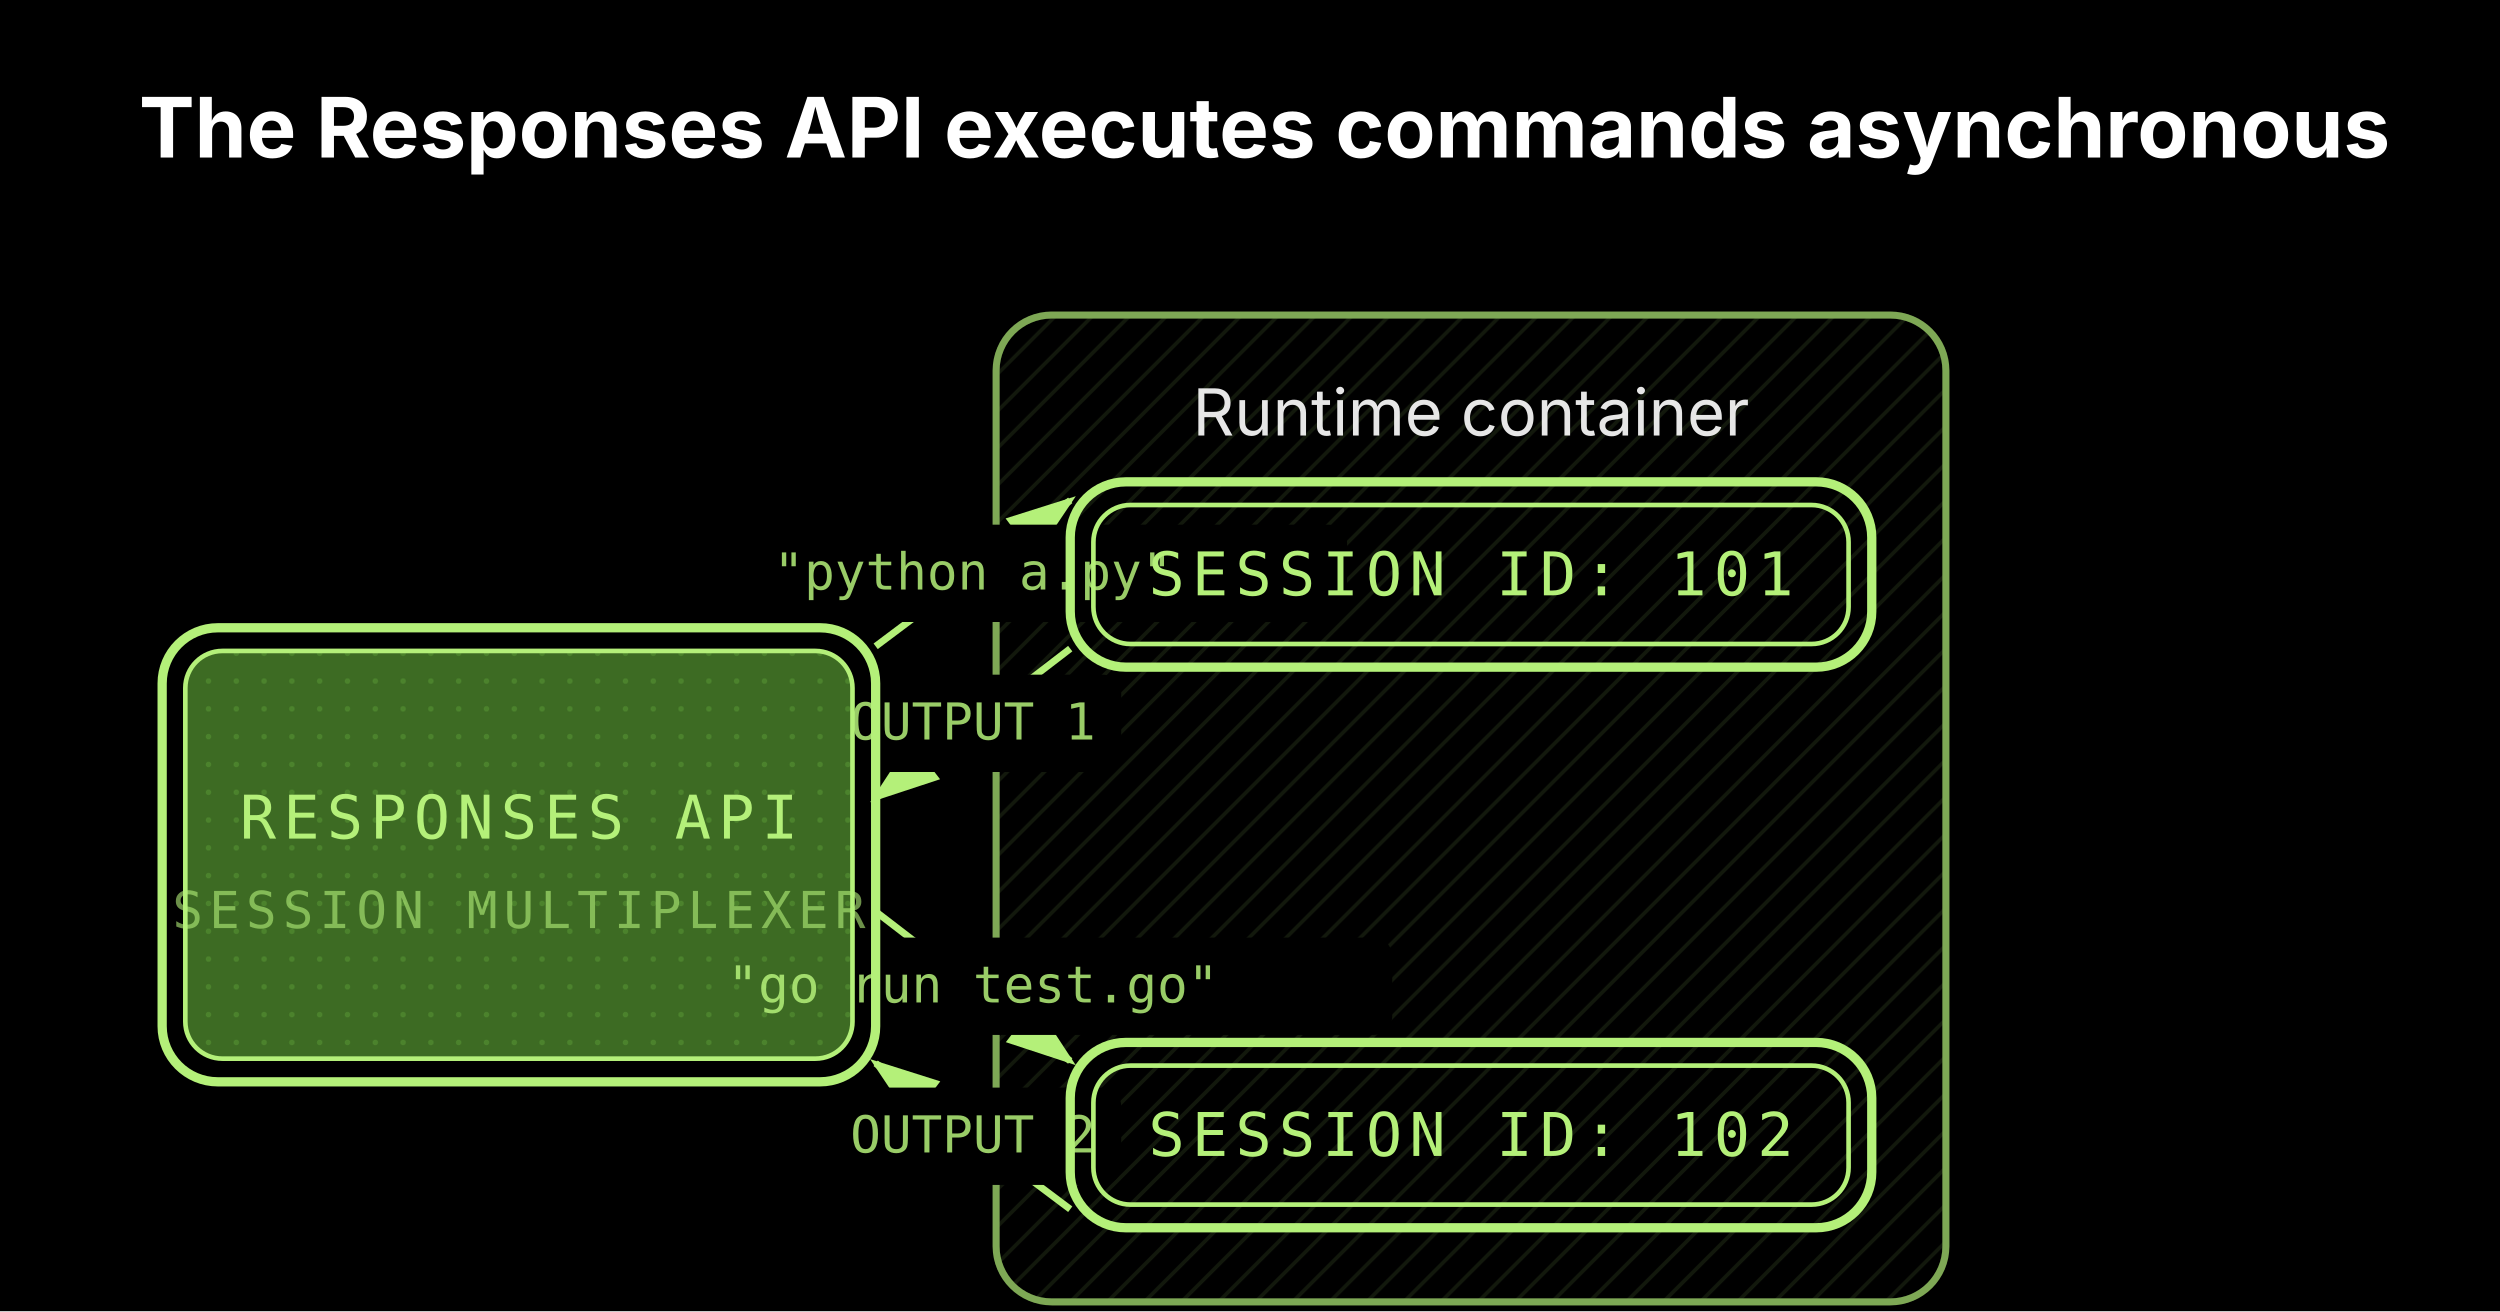
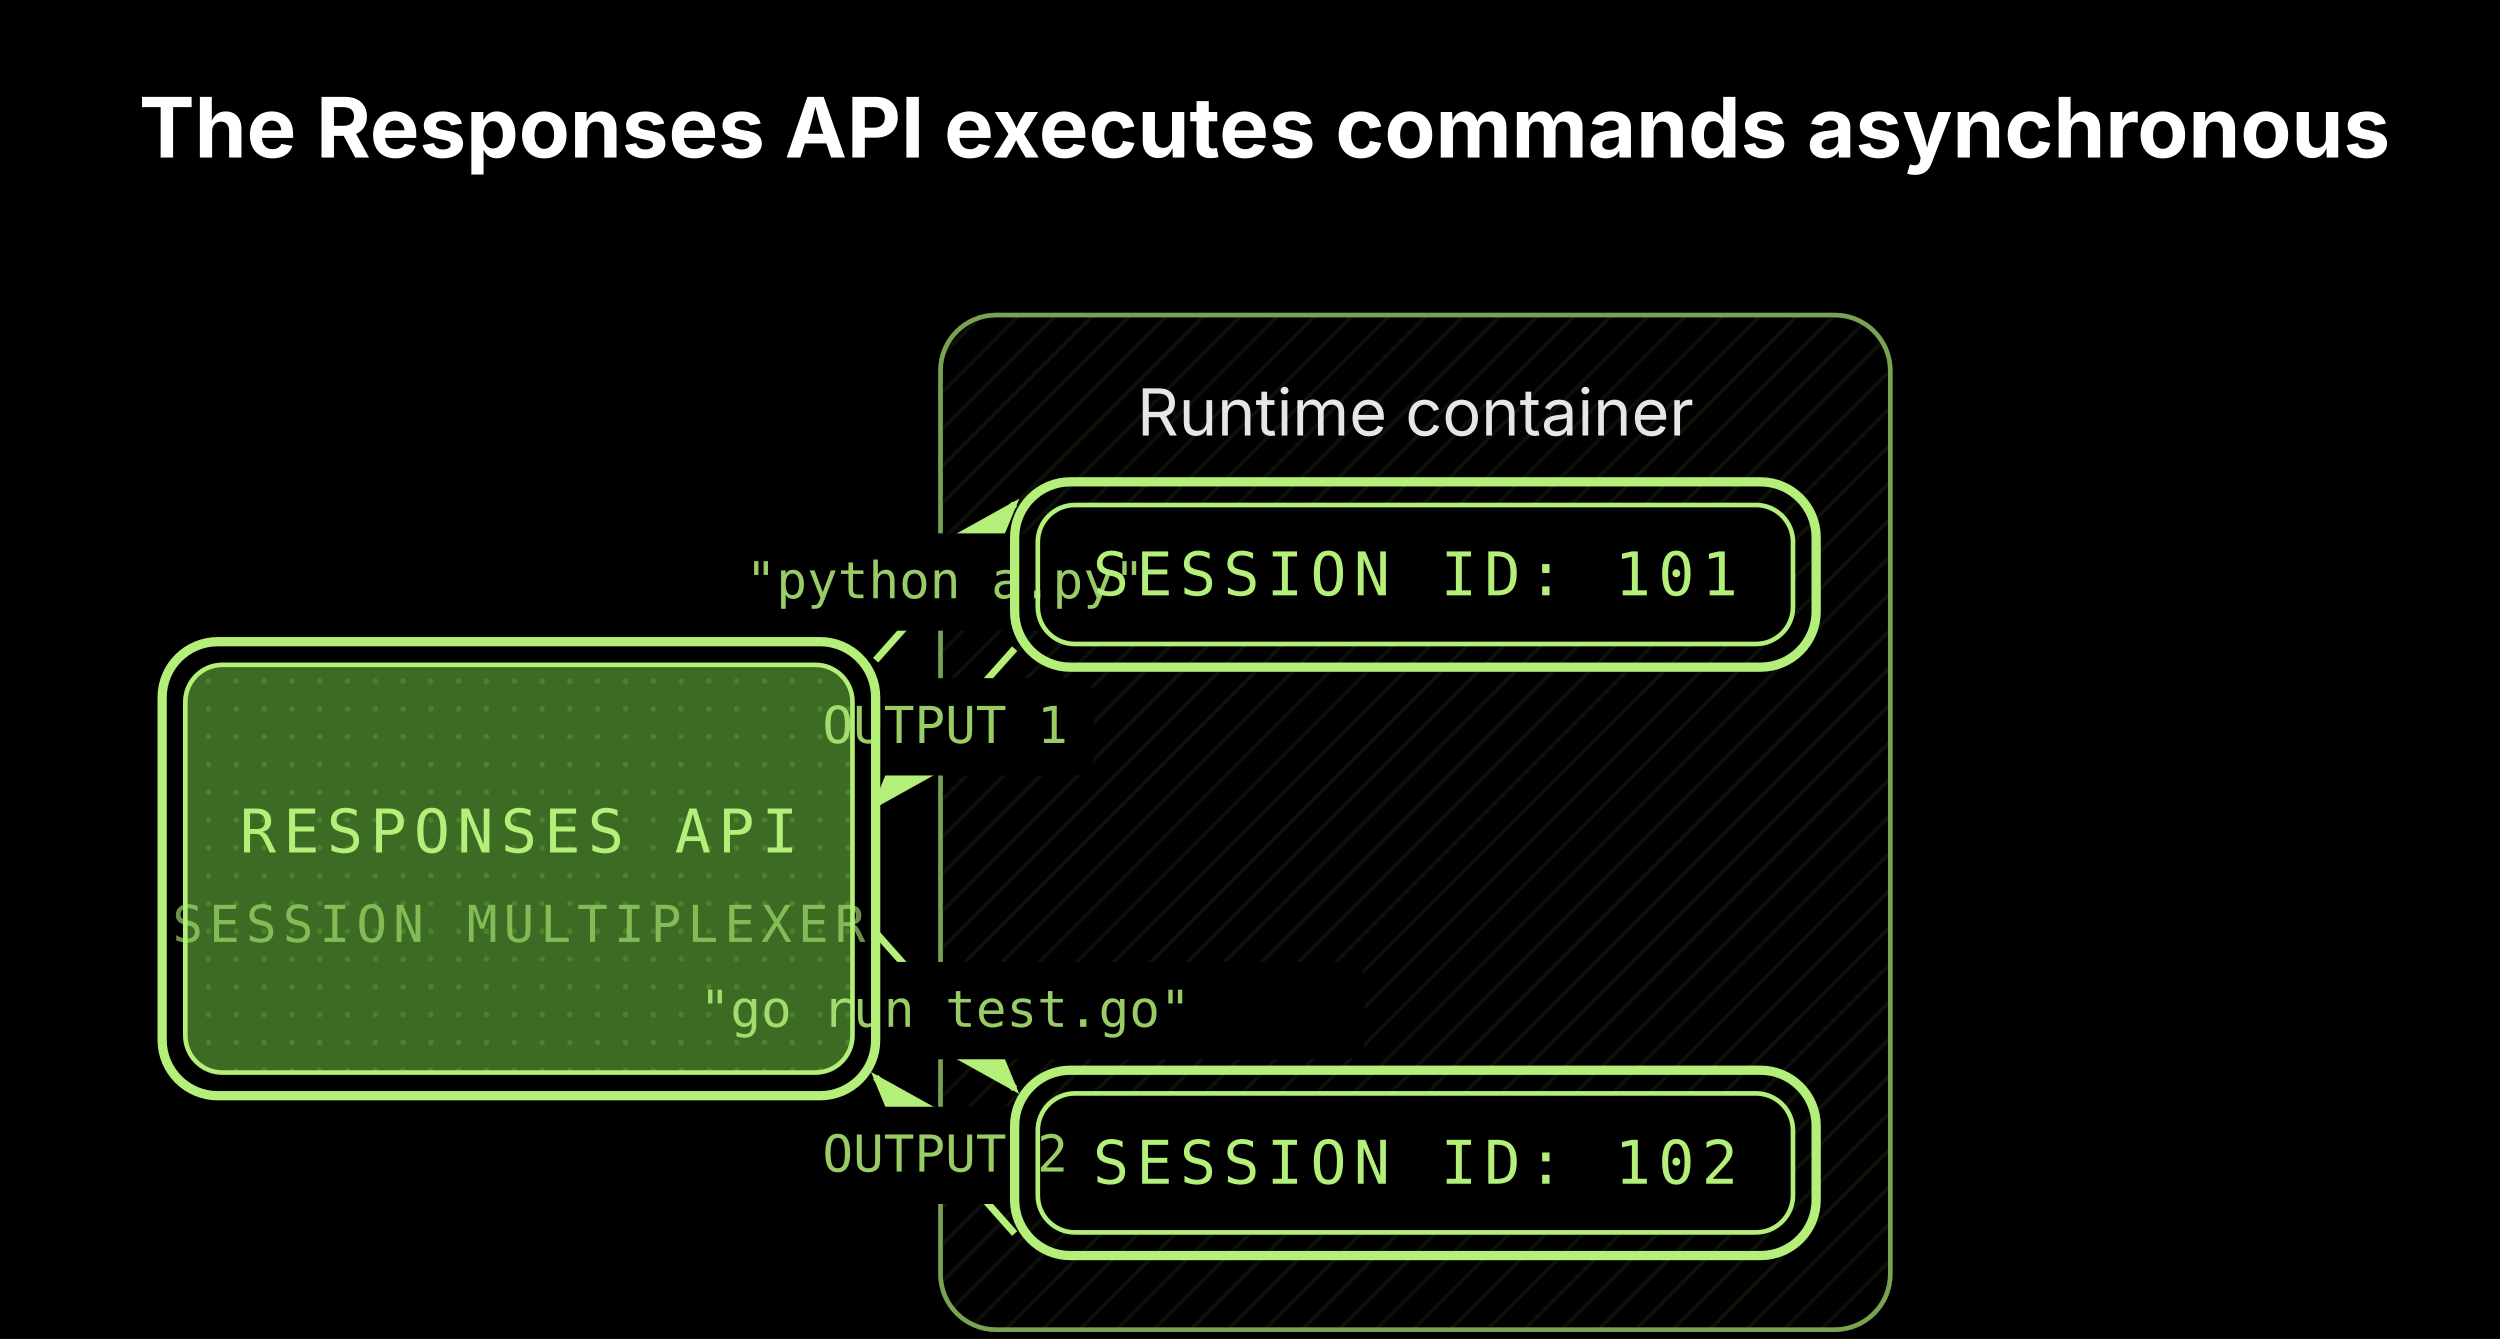
- <svg xmlns="http://www.w3.org/2000/svg" viewBox="0 0 539.6 283" width="539.6" height="283">
+ <svg xmlns="http://www.w3.org/2000/svg" viewBox="0 0 539.6 289" width="539.6" height="289">
  <defs>
    <pattern id="dotgrid" width="8" height="8" patternUnits="userSpaceOnUse">
      <rect width="8" height="8" fill="#000000" />
      <circle cx="4" cy="4" r="0.8" fill="#b4f079" opacity="0.7" />
    </pattern>
    <pattern id="crosshatch" width="8" height="8" patternUnits="userSpaceOnUse">
      <rect width="8" height="8" fill="#000000" />
      <path d="M0 8L8 0M-1 1L1 -1M7 9L9 7" stroke="#b4f079" stroke-width="0.8" opacity="0.2" />
    </pattern>
    <pattern id="hero" width="6" height="6" patternUnits="userSpaceOnUse">
      <rect width="6" height="6" fill="#3d6b23" />
      <circle cx="3" cy="3" r="0.6" fill="#5a9a35" opacity="0.5" />
    </pattern>
    <marker id="arrowhead" markerWidth="10" markerHeight="7" refX="9" refY="3.5" orient="auto" markerUnits="strokeWidth">
      <polygon points="0 0, 10 3.5, 0 7" fill="#b4f079" />
    </marker>
    <marker id="arrowhead-reverse" markerWidth="10" markerHeight="7" refX="1" refY="3.5" orient="auto" markerUnits="strokeWidth">
      <polygon points="10 0, 0 3.5, 10 7" fill="#b4f079" />
    </marker>
  </defs>
  <rect width="100%" height="100%" fill="#000000" />
  <g class="diagram">
    <text x="30" y="34" font-family="'Inter', 'Helvetica Neue', Arial, sans-serif" font-size="18" fill="#ffffff" font-weight="700">The Responses API executes commands asynchronous</text>
-     <rect x="215" y="68" width="205" height="213" rx="12" fill="url(#crosshatch)" stroke="#b4f079" stroke-width="1.5" opacity="0.5" />
-     <rect x="215" y="68" width="205" height="213" rx="12" fill="none" stroke="#b4f079" stroke-width="1.5" opacity="0.4" />
-     <text x="317.5" y="94" font-family="'Inter', 'Helvetica Neue', Arial, sans-serif" font-size="14" fill="#ffffff" opacity="0.9" text-anchor="middle">Runtime container</text>
-     <line x1="189" y1="139.5" x2="231" y2="108" stroke="#b4f079" stroke-width="1.5" marker-end="url(#arrowhead)" />
-     <line x1="231" y1="140" x2="189" y2="172.25" stroke="#b4f079" stroke-width="1.5" marker-end="url(#arrowhead)" />
-     <line x1="189" y1="196.75" x2="231" y2="229" stroke="#b4f079" stroke-width="1.5" marker-end="url(#arrowhead)" />
-     <line x1="231" y1="261" x2="189" y2="229.5" stroke="#b4f079" stroke-width="1.5" marker-end="url(#arrowhead)" />
-     <rect x="129.25" y="113.25" width="161.5" height="21" rx="4" fill="#000000" />
-     <rect x="178" y="145.625" width="64" height="21" rx="4" fill="#000000" />
-     <rect x="119.5" y="202.375" width="181" height="21" rx="4" fill="#000000" />
-     <rect x="178" y="234.75" width="64" height="21" rx="4" fill="#000000" />
-     <rect x="35" y="135.5" width="154" height="98" rx="12" fill="none" stroke="#b4f079" stroke-width="2" />
-     <rect x="40" y="140.5" width="144" height="88" rx="8" fill="url(#hero)" stroke="#b4f079" stroke-width="1" />
-     <text x="112" y="176.5" font-family="'JetBrains Mono', 'Fira Code', 'SF Mono', 'Cascadia Code', monospace" font-size="13" fill="#b4f079" text-anchor="middle" dominant-baseline="central" letter-spacing="0.12em">RESPONSES API</text>
-     <text x="112" y="196.5" font-family="'JetBrains Mono', 'Fira Code', 'SF Mono', 'Cascadia Code', monospace" font-size="11" fill="#b4f079" opacity="0.6" text-anchor="middle" dominant-baseline="central" letter-spacing="0.12em">SESSION MULTIPLEXER</text>
-     <rect x="231" y="104" width="173" height="40" rx="12" fill="none" stroke="#b4f079" stroke-width="2" />
-     <rect x="236" y="109" width="163" height="30" rx="8" fill="transparent" stroke="#b4f079" stroke-width="1" />
-     <text x="317.5" y="124" font-family="'JetBrains Mono', 'Fira Code', 'SF Mono', 'Cascadia Code', monospace" font-size="13" fill="#b4f079" text-anchor="middle" dominant-baseline="central" letter-spacing="0.12em">SESSION ID: 101</text>
-     <rect x="231" y="225" width="173" height="40" rx="12" fill="none" stroke="#b4f079" stroke-width="2" />
-     <rect x="236" y="230" width="163" height="30" rx="8" fill="transparent" stroke="#b4f079" stroke-width="1" />
-     <text x="317.5" y="245" font-family="'JetBrains Mono', 'Fira Code', 'SF Mono', 'Cascadia Code', monospace" font-size="13" fill="#b4f079" text-anchor="middle" dominant-baseline="central" letter-spacing="0.12em">SESSION ID: 102</text>
-     <text x="210" y="127.25" font-family="'JetBrains Mono', 'Fira Code', 'SF Mono', 'Cascadia Code', monospace" font-size="11" fill="#b4f079" opacity="0.85" text-anchor="middle">"python a.py"</text>
-     <text x="210" y="159.625" font-family="'JetBrains Mono', 'Fira Code', 'SF Mono', 'Cascadia Code', monospace" font-size="11" fill="#b4f079" opacity="0.85" text-anchor="middle">OUTPUT 1</text>
-     <text x="210" y="216.375" font-family="'JetBrains Mono', 'Fira Code', 'SF Mono', 'Cascadia Code', monospace" font-size="11" fill="#b4f079" opacity="0.85" text-anchor="middle">"go run test.go"</text>
-     <text x="210" y="248.75" font-family="'JetBrains Mono', 'Fira Code', 'SF Mono', 'Cascadia Code', monospace" font-size="11" fill="#b4f079" opacity="0.85" text-anchor="middle">OUTPUT 2</text>
+     <rect x="203" y="68" width="205" height="219" rx="12" fill="url(#crosshatch)" stroke="#b4f079" stroke-width="1" opacity="0.35" />
+     <rect x="203" y="68" width="205" height="219" rx="12" fill="none" stroke="#b4f079" stroke-width="1" opacity="0.5" />
+     <text x="305.5" y="94" font-family="'Inter', 'Helvetica Neue', Arial, sans-serif" font-size="14" fill="#ffffff" opacity="0.9" text-anchor="middle">Runtime container</text>
+     <line x1="189" y1="142.5" x2="219" y2="108.75" stroke="#b4f079" stroke-width="1.5" marker-end="url(#arrowhead)" />
+     <line x1="219" y1="140" x2="189" y2="173.75" stroke="#b4f079" stroke-width="1.5" marker-end="url(#arrowhead)" />
+     <line x1="189" y1="201.25" x2="219" y2="235" stroke="#b4f079" stroke-width="1.5" marker-end="url(#arrowhead)" />
+     <line x1="219" y1="266.25" x2="189" y2="232.5" stroke="#b4f079" stroke-width="1.5" marker-end="url(#arrowhead)" />
+     <rect x="123.25" y="115.125" width="161.5" height="21" rx="4" fill="#000000" />
+     <rect x="172" y="146.375" width="64" height="21" rx="4" fill="#000000" />
+     <rect x="113.5" y="207.625" width="181" height="21" rx="4" fill="#000000" />
+     <rect x="172" y="238.875" width="64" height="21" rx="4" fill="#000000" />
+     <rect x="35" y="138.5" width="154" height="98" rx="12" fill="none" stroke="#b4f079" stroke-width="2" />
+     <rect x="40" y="143.5" width="144" height="88" rx="8" fill="url(#hero)" stroke="#b4f079" stroke-width="1" />
+     <text x="112" y="179.5" font-family="'JetBrains Mono', 'Fira Code', 'SF Mono', 'Cascadia Code', monospace" font-size="13" fill="#b4f079" text-anchor="middle" dominant-baseline="central" letter-spacing="0.12em">RESPONSES API</text>
+     <text x="112" y="199.5" font-family="'JetBrains Mono', 'Fira Code', 'SF Mono', 'Cascadia Code', monospace" font-size="11" fill="#b4f079" opacity="0.6" text-anchor="middle" dominant-baseline="central" letter-spacing="0.12em">SESSION MULTIPLEXER</text>
+     <rect x="219" y="104" width="173" height="40" rx="12" fill="none" stroke="#b4f079" stroke-width="2" />
+     <rect x="224" y="109" width="163" height="30" rx="8" fill="#000000" stroke="#b4f079" stroke-width="1" />
+     <text x="305.5" y="124" font-family="'JetBrains Mono', 'Fira Code', 'SF Mono', 'Cascadia Code', monospace" font-size="13" fill="#b4f079" text-anchor="middle" dominant-baseline="central" letter-spacing="0.12em">SESSION ID: 101</text>
+     <rect x="219" y="231" width="173" height="40" rx="12" fill="none" stroke="#b4f079" stroke-width="2" />
+     <rect x="224" y="236" width="163" height="30" rx="8" fill="#000000" stroke="#b4f079" stroke-width="1" />
+     <text x="305.5" y="251" font-family="'JetBrains Mono', 'Fira Code', 'SF Mono', 'Cascadia Code', monospace" font-size="13" fill="#b4f079" text-anchor="middle" dominant-baseline="central" letter-spacing="0.12em">SESSION ID: 102</text>
+     <text x="204" y="129.125" font-family="'JetBrains Mono', 'Fira Code', 'SF Mono', 'Cascadia Code', monospace" font-size="11" fill="#b4f079" opacity="0.85" text-anchor="middle">"python a.py"</text>
+     <text x="204" y="160.375" font-family="'JetBrains Mono', 'Fira Code', 'SF Mono', 'Cascadia Code', monospace" font-size="11" fill="#b4f079" opacity="0.85" text-anchor="middle">OUTPUT 1</text>
+     <text x="204" y="221.625" font-family="'JetBrains Mono', 'Fira Code', 'SF Mono', 'Cascadia Code', monospace" font-size="11" fill="#b4f079" opacity="0.85" text-anchor="middle">"go run test.go"</text>
+     <text x="204" y="252.875" font-family="'JetBrains Mono', 'Fira Code', 'SF Mono', 'Cascadia Code', monospace" font-size="11" fill="#b4f079" opacity="0.85" text-anchor="middle">OUTPUT 2</text>
  </g>
</svg>
